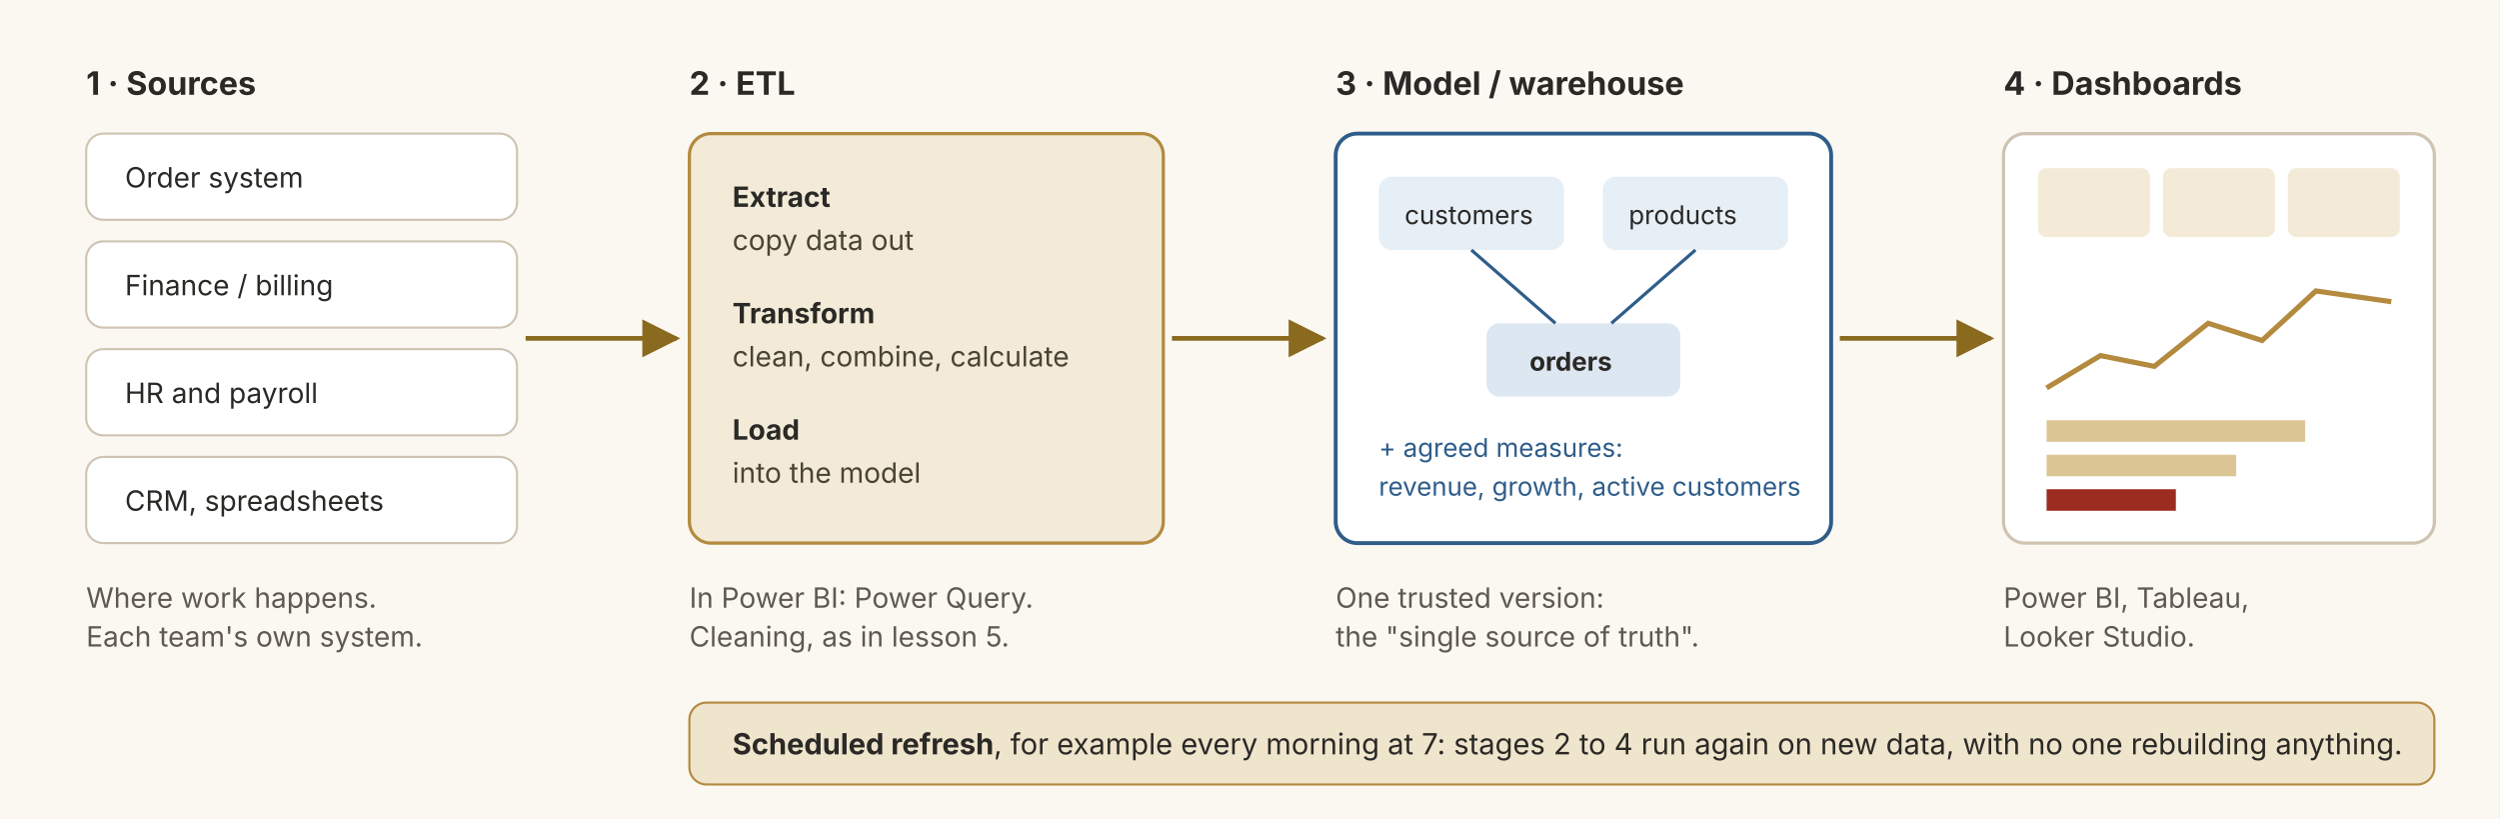
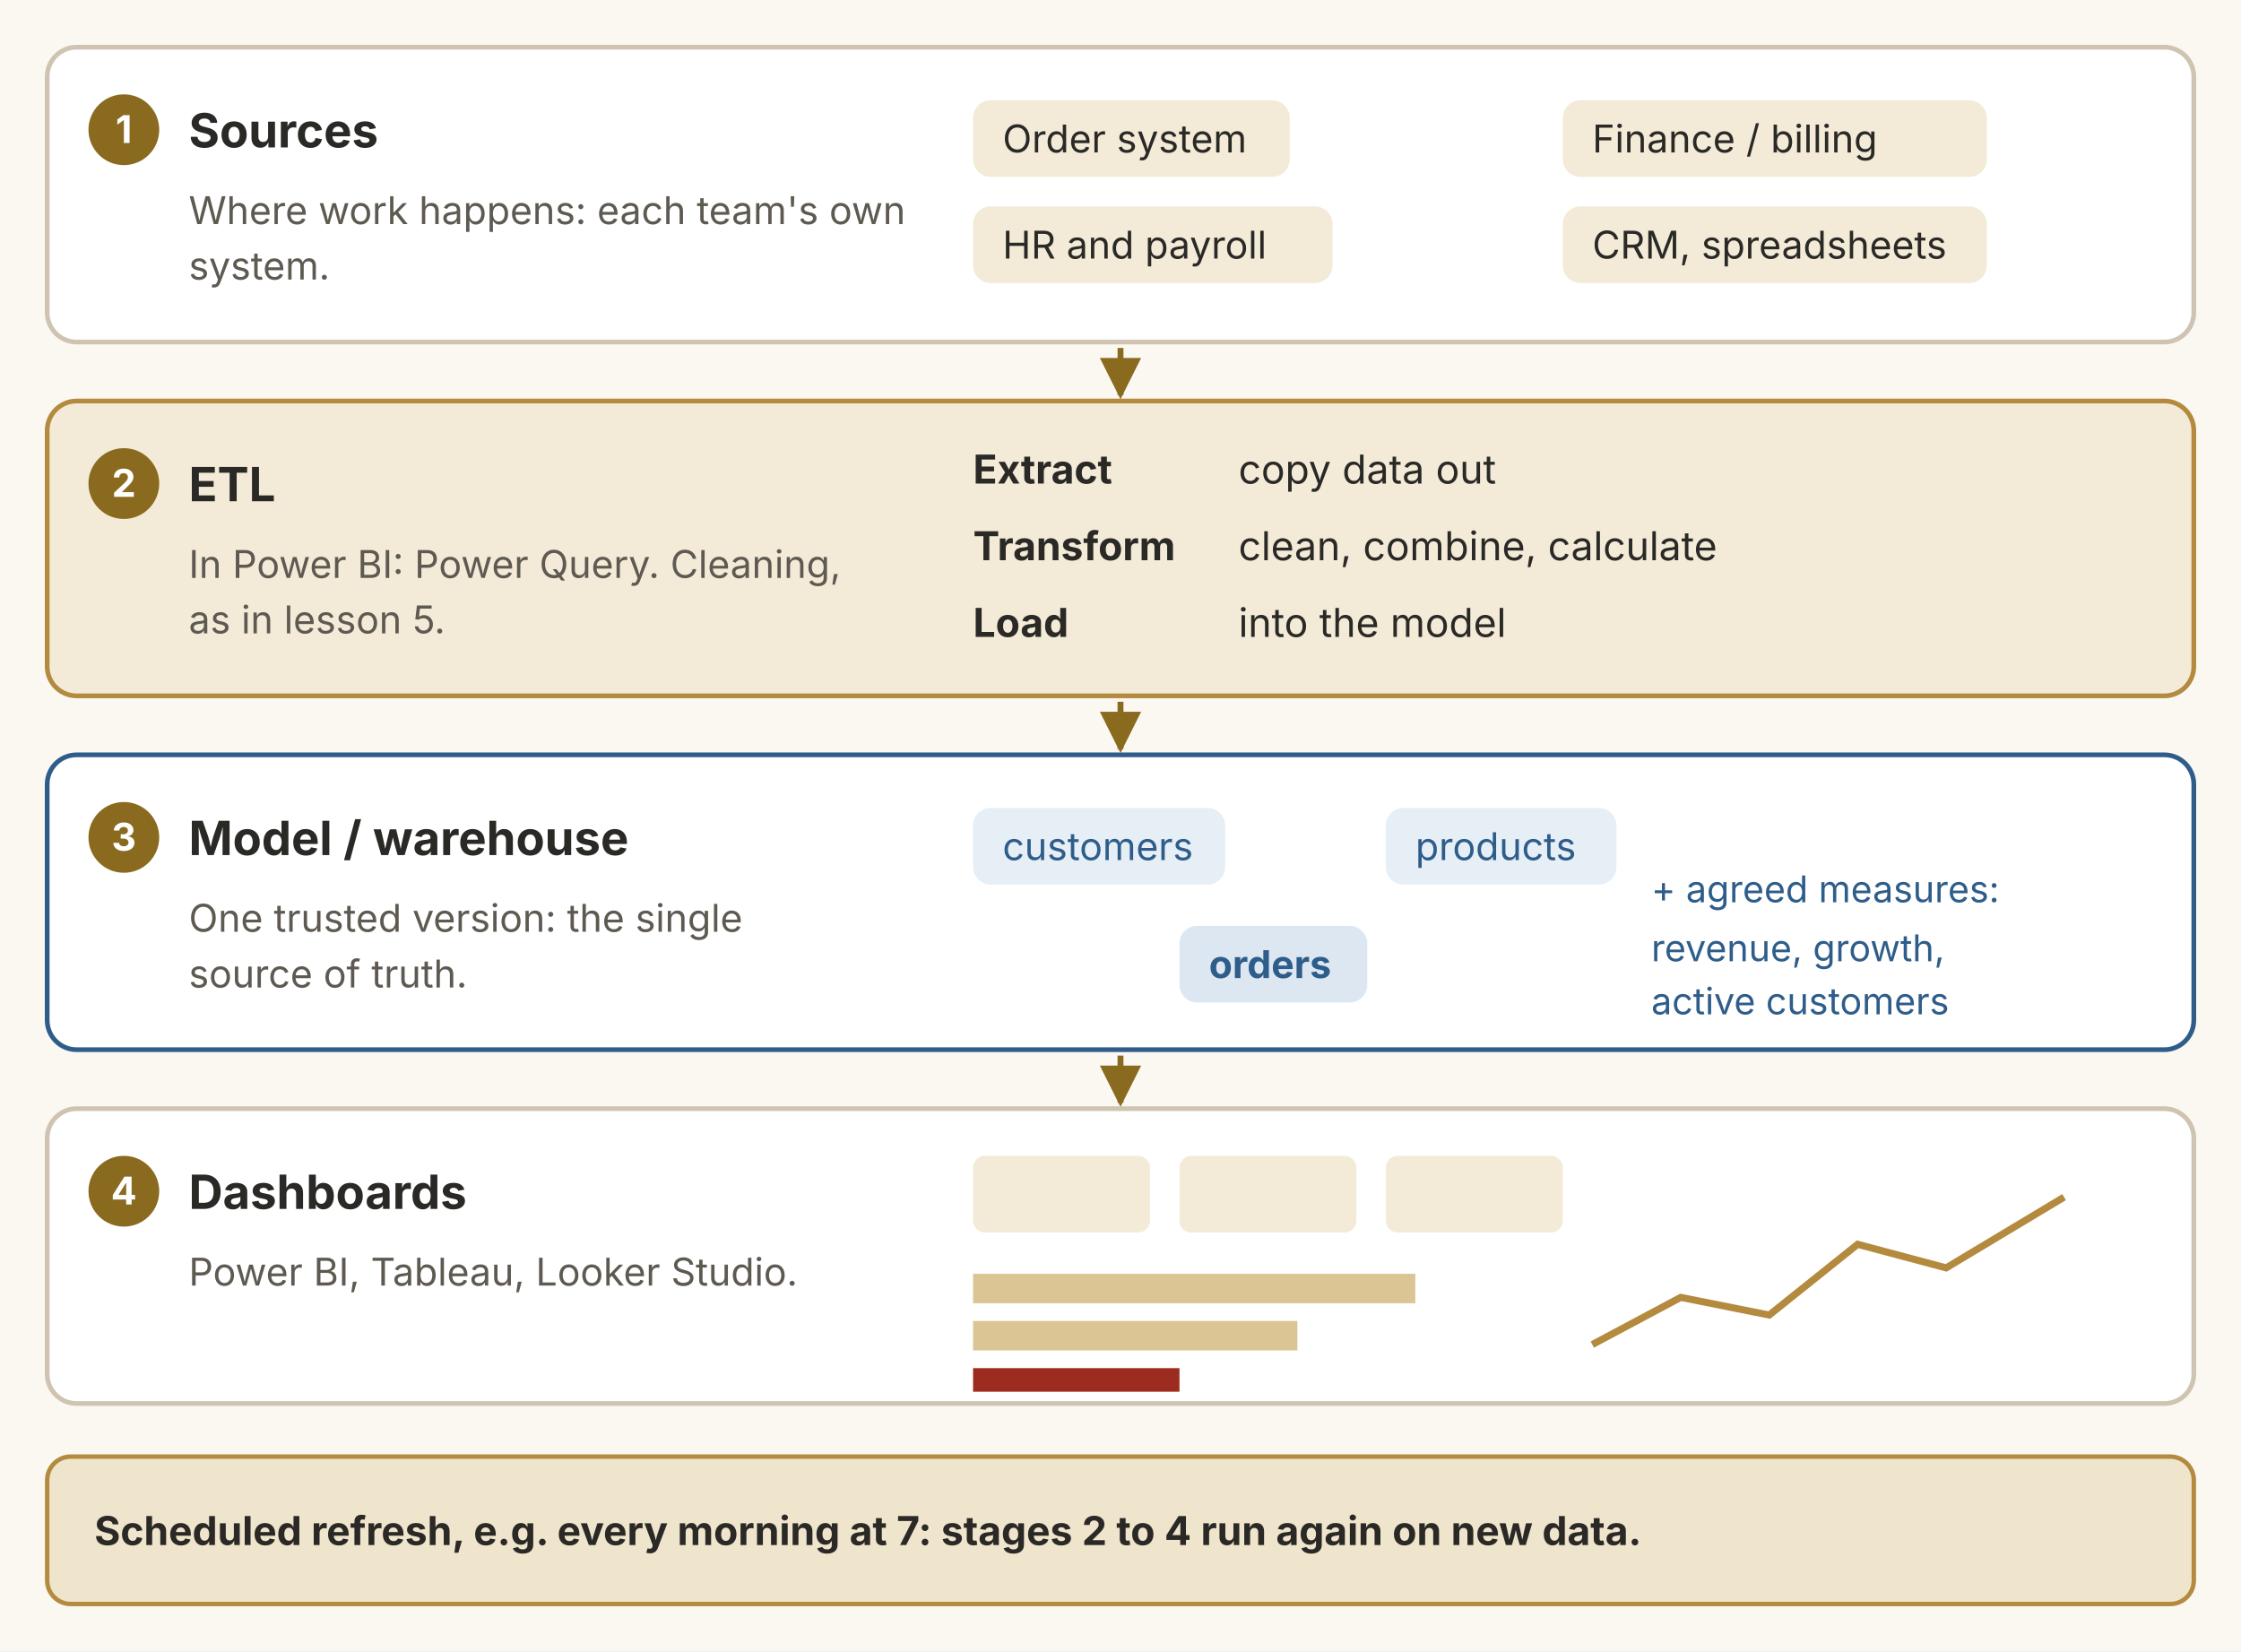
- <svg xmlns="http://www.w3.org/2000/svg" viewBox="0 0 1160 380" width="1160" height="380" role="img" aria-label="The BI pipeline in four stages. Source systems (orders, finance, HR, CRM) feed an ETL stage that extracts, cleans and combines the data. That loads into a data model or warehouse: one trusted version with relationships and agreed calculations. Dashboards and reports read from the model and refresh on a schedule, for example every morning at 7.">
+ <svg xmlns="http://www.w3.org/2000/svg" viewBox="0 0 760 560" width="760" height="560" role="img" aria-label="The BI pipeline in four stages. Source systems (orders, finance, HR, CRM) feed an ETL stage that extracts, cleans and combines the data. That loads into a data model or warehouse: one trusted version with relationships and agreed calculations. Dashboards and reports read from the model and refresh on a schedule.">
  <defs>
-     <marker id="p" viewBox="0 0 10 10" refX="9" refY="5" markerWidth="8" markerHeight="8" orient="auto">
+     <marker id="a8A6A1F" viewBox="0 0 10 10" refX="9" refY="5" markerWidth="7" markerHeight="7" orient="auto-start-reverse">
      <path d="M0,0 L10,5 L0,10 z" fill="#8A6A1F" />
    </marker>
  </defs>
-   <rect width="1160" height="380" fill="#FBF8F2" />
+   <rect width="760" height="560" fill="#FBF8F2" />
  <g font-family="Inter, 'Segoe UI', Arial, sans-serif">
-     <g font-size="13" fill="#2A2926">
-       <text x="40" y="44" font-size="15" font-weight="700">1 · Sources</text>
-       <rect x="40" y="62" width="200" height="40" rx="8" fill="#FFFFFF" stroke="#CFC4B2" />
-       <text x="58" y="87">Order system</text>
-       <rect x="40" y="112" width="200" height="40" rx="8" fill="#FFFFFF" stroke="#CFC4B2" />
-       <text x="58" y="137">Finance / billing</text>
-       <rect x="40" y="162" width="200" height="40" rx="8" fill="#FFFFFF" stroke="#CFC4B2" />
-       <text x="58" y="187">HR and payroll</text>
-       <rect x="40" y="212" width="200" height="40" rx="8" fill="#FFFFFF" stroke="#CFC4B2" />
-       <text x="58" y="237">CRM, spreadsheets</text>
-       <text x="40" y="282" fill="#5E5A52">Where work happens.</text>
-       <text x="40" y="300" fill="#5E5A52">Each team's own system.</text>
-       <text x="320" y="44" font-size="15" font-weight="700">2 · ETL</text>
-       <rect x="320" y="62" width="220" height="190" rx="10" fill="#F3EBD8" stroke="#B38A3E" stroke-width="1.5" />
-       <text x="340" y="96" font-weight="700">Extract</text>
-       <text x="340" y="116" fill="#4A4436">copy data out</text>
-       <text x="340" y="150" font-weight="700">Transform</text>
-       <text x="340" y="170" fill="#4A4436">clean, combine, calculate</text>
-       <text x="340" y="204" font-weight="700">Load</text>
-       <text x="340" y="224" fill="#4A4436">into the model</text>
-       <text x="320" y="282" fill="#5E5A52">In Power BI: Power Query.</text>
-       <text x="320" y="300" fill="#5E5A52">Cleaning, as in lesson 5.</text>
-       <text x="620" y="44" font-size="15" font-weight="700">3 · Model / warehouse</text>
-       <rect x="620" y="62" width="230" height="190" rx="10" fill="#FFFFFF" stroke="#2F5D8A" stroke-width="1.8" />
-       <rect x="640" y="82" width="86" height="34" rx="6" fill="#E6EEF6" />
-       <text x="652" y="104" font-size="12">customers</text>
-       <rect x="744" y="82" width="86" height="34" rx="6" fill="#E6EEF6" />
-       <text x="756" y="104" font-size="12">products</text>
-       <rect x="690" y="150" width="90" height="34" rx="6" fill="#DCE7F2" />
-       <text x="710" y="172" font-size="12" font-weight="700">orders</text>
-       <path d="M683,116 L722,150 M787,116 L748,150" stroke="#2F5D8A" stroke-width="1.5" />
-       <text x="640" y="212" font-size="12" fill="#2F5D8A">+ agreed measures:</text>
-       <text x="640" y="230" font-size="12" fill="#2F5D8A">revenue, growth, active customers</text>
-       <text x="620" y="282" fill="#5E5A52">One trusted version:</text>
-       <text x="620" y="300" fill="#5E5A52">the "single source of truth".</text>
-       <text x="930" y="44" font-size="15" font-weight="700">4 · Dashboards</text>
-       <rect x="930" y="62" width="200" height="190" rx="10" fill="#FFFFFF" stroke="#CFC4B2" stroke-width="1.5" />
-       <rect x="946" y="78" width="52" height="32" rx="4" fill="#F3EBD8" />
-       <rect x="1004" y="78" width="52" height="32" rx="4" fill="#F3EBD8" />
-       <rect x="1062" y="78" width="52" height="32" rx="4" fill="#F3EBD8" />
-       <polyline points="950,180 975,165 1000,170 1025,150 1050,158 1075,135 1110,140" fill="none" stroke="#B38A3E" stroke-width="2.4" />
-       <rect x="950" y="195" width="120" height="10" fill="#DCC594" />
-       <rect x="950" y="211" width="88" height="10" fill="#DCC594" />
-       <rect x="950" y="227" width="60" height="10" fill="#9B2C1F" />
-       <text x="930" y="282" fill="#5E5A52">Power BI, Tableau,</text>
-       <text x="930" y="300" fill="#5E5A52">Looker Studio.</text>
-     </g>
-     <g stroke="#8A6A1F" stroke-width="2.2" fill="none" marker-end="url(#p)">
-       <path d="M244,157 L314,157" />
-       <path d="M544,157 L614,157" />
-       <path d="M854,157 L924,157" />
-     </g>
-     <rect x="320" y="326" width="810" height="38" rx="8" fill="#EFE4CC" stroke="#B38A3E" />
-     <text x="340" y="350" font-size="13.5" fill="#2A2926">
-       <tspan font-weight="700">Scheduled refresh</tspan>, for example every morning at 7: stages 2 to 4 run again on new data, with no one rebuilding anything.</text>
+     <rect x="16.0" y="16.0" width="728.0" height="100.0" rx="10" fill="#FFFFFF" stroke="#CFC4B2" stroke-width="1.6" />
+     <circle cx="42.0" cy="44.0" r="12" fill="#8A6A1F" />
+     <text xml:space="preserve" x="42.0" y="48.5" font-size="13" fill="#FFFFFF" font-weight="700" text-anchor="middle">1</text>
+     <text xml:space="preserve" x="64.0" y="50.0" font-size="16" fill="#2A2926" font-weight="700" text-anchor="start">Sources</text>
+     <text xml:space="preserve" x="64.0" y="76.0" font-size="13" fill="#5E5A52" font-weight="400" text-anchor="start">Where work happens: each team's own</text>
+     <text xml:space="preserve" x="64.0" y="94.8" font-size="13" fill="#5E5A52" font-weight="400" text-anchor="start">system.</text>
+     <rect x="330.0" y="34.0" width="107.4" height="26.0" rx="6" fill="#F3EBD8" />
+     <text xml:space="preserve" x="340.0" y="51.7" font-size="13" fill="#2A2926" font-weight="400" text-anchor="start">Order system</text>
+     <rect x="530.0" y="34.0" width="143.8" height="26.0" rx="6" fill="#F3EBD8" />
+     <text xml:space="preserve" x="540.0" y="51.7" font-size="13" fill="#2A2926" font-weight="400" text-anchor="start">Finance / billing</text>
+     <rect x="330.0" y="70.0" width="121.9" height="26.0" rx="6" fill="#F3EBD8" />
+     <text xml:space="preserve" x="340.0" y="87.7" font-size="13" fill="#2A2926" font-weight="400" text-anchor="start">HR and payroll</text>
+     <rect x="530.0" y="70.0" width="143.8" height="26.0" rx="6" fill="#F3EBD8" />
+     <text xml:space="preserve" x="540.0" y="87.7" font-size="13" fill="#2A2926" font-weight="400" text-anchor="start">CRM, spreadsheets</text>
+     <rect x="16.0" y="136.0" width="728.0" height="100.0" rx="10" fill="#F3EBD8" stroke="#B38A3E" stroke-width="1.6" />
+     <circle cx="42.0" cy="164.0" r="12" fill="#8A6A1F" />
+     <text xml:space="preserve" x="42.0" y="168.5" font-size="13" fill="#FFFFFF" font-weight="700" text-anchor="middle">2</text>
+     <text xml:space="preserve" x="64.0" y="170.0" font-size="16" fill="#2A2926" font-weight="700" text-anchor="start">ETL</text>
+     <text xml:space="preserve" x="64.0" y="196.0" font-size="13" fill="#5E5A52" font-weight="400" text-anchor="start">In Power BI: Power Query. Cleaning,</text>
+     <text xml:space="preserve" x="64.0" y="214.8" font-size="13" fill="#5E5A52" font-weight="400" text-anchor="start">as in lesson 5.</text>
+     <text xml:space="preserve" x="330.0" y="164.0" font-size="13.5" fill="#2A2926" font-weight="700" text-anchor="start">Extract</text>
+     <text xml:space="preserve" x="420.0" y="164.0" font-size="13.5" fill="#2A2926" font-weight="400" text-anchor="start">copy data out</text>
+     <text xml:space="preserve" x="330.0" y="190.0" font-size="13.5" fill="#2A2926" font-weight="700" text-anchor="start">Transform</text>
+     <text xml:space="preserve" x="420.0" y="190.0" font-size="13.5" fill="#2A2926" font-weight="400" text-anchor="start">clean, combine, calculate</text>
+     <text xml:space="preserve" x="330.0" y="216.0" font-size="13.5" fill="#2A2926" font-weight="700" text-anchor="start">Load</text>
+     <text xml:space="preserve" x="420.0" y="216.0" font-size="13.5" fill="#2A2926" font-weight="400" text-anchor="start">into the model</text>
+     <rect x="16.0" y="256.0" width="728.0" height="100.0" rx="10" fill="#FFFFFF" stroke="#2F5D8A" stroke-width="1.6" />
+     <circle cx="42.0" cy="284.0" r="12" fill="#8A6A1F" />
+     <text xml:space="preserve" x="42.0" y="288.5" font-size="13" fill="#FFFFFF" font-weight="700" text-anchor="middle">3</text>
+     <text xml:space="preserve" x="64.0" y="290.0" font-size="16" fill="#2A2926" font-weight="700" text-anchor="start">Model / warehouse</text>
+     <text xml:space="preserve" x="64.0" y="316.0" font-size="13" fill="#5E5A52" font-weight="400" text-anchor="start">One trusted version: the single</text>
+     <text xml:space="preserve" x="64.0" y="334.9" font-size="13" fill="#5E5A52" font-weight="400" text-anchor="start">source of truth.</text>
+     <rect x="330.0" y="274.0" width="85.5" height="26.0" rx="6" fill="#E6EEF6" />
+     <text xml:space="preserve" x="340.0" y="291.7" font-size="13" fill="#2F5D8A" font-weight="400" text-anchor="start">customers</text>
+     <rect x="470.0" y="274.0" width="78.2" height="26.0" rx="6" fill="#E6EEF6" />
+     <text xml:space="preserve" x="480.0" y="291.7" font-size="13" fill="#2F5D8A" font-weight="400" text-anchor="start">products</text>
+     <rect x="400.0" y="314.0" width="63.7" height="26.0" rx="6" fill="#DCE7F2" />
+     <text xml:space="preserve" x="410.0" y="331.7" font-size="13" fill="#2F5D8A" font-weight="700" text-anchor="start">orders</text>
+     <text xml:space="preserve" x="560.0" y="306.0" font-size="12.5" fill="#2F5D8A" font-weight="400" text-anchor="start">+ agreed measures:</text>
+     <text xml:space="preserve" x="560.0" y="326.0" font-size="12.5" fill="#2F5D8A" font-weight="400" text-anchor="start">revenue, growth,</text>
+     <text xml:space="preserve" x="560.0" y="344.0" font-size="12.5" fill="#2F5D8A" font-weight="400" text-anchor="start">active customers</text>
+     <rect x="16.0" y="376.0" width="728.0" height="100.0" rx="10" fill="#FFFFFF" stroke="#CFC4B2" stroke-width="1.6" />
+     <circle cx="42.0" cy="404.0" r="12" fill="#8A6A1F" />
+     <text xml:space="preserve" x="42.0" y="408.5" font-size="13" fill="#FFFFFF" font-weight="700" text-anchor="middle">4</text>
+     <text xml:space="preserve" x="64.0" y="410.0" font-size="16" fill="#2A2926" font-weight="700" text-anchor="start">Dashboards</text>
+     <text xml:space="preserve" x="64.0" y="436.0" font-size="13" fill="#5E5A52" font-weight="400" text-anchor="start">Power BI, Tableau, Looker Studio.</text>
+     <rect x="330.0" y="392.0" width="60.0" height="26.0" rx="4" fill="#F3EBD8" />
+     <rect x="400.0" y="392.0" width="60.0" height="26.0" rx="4" fill="#F3EBD8" />
+     <rect x="470.0" y="392.0" width="60.0" height="26.0" rx="4" fill="#F3EBD8" />
+     <path d="M540,456 L570,440 L600,446 L630,422 L660,430 L700,406" fill="none" stroke="#B38A3E" stroke-width="2.4" />
+     <rect x="330.0" y="432.0" width="150.0" height="10.0" rx="0" fill="#DCC594" />
+     <rect x="330.0" y="448.0" width="110.0" height="10.0" rx="0" fill="#DCC594" />
+     <rect x="330.0" y="464.0" width="70.0" height="8.0" rx="0" fill="#9B2C1F" />
+     <path d="M380.0,118.0 L380.0,134.0" fill="none" stroke="#8A6A1F" stroke-width="2" marker-end="url(#a8A6A1F)" />
+     <path d="M380.0,238.0 L380.0,254.0" fill="none" stroke="#8A6A1F" stroke-width="2" marker-end="url(#a8A6A1F)" />
+     <path d="M380.0,358.0 L380.0,374.0" fill="none" stroke="#8A6A1F" stroke-width="2" marker-end="url(#a8A6A1F)" />
+     <rect x="16.0" y="494.0" width="728.0" height="50.0" rx="8" fill="#EFE4CC" stroke="#B38A3E" stroke-width="1.5" />
+     <text xml:space="preserve" x="32.0" y="524.0" font-size="13.5" fill="#2A2926" font-weight="700" text-anchor="start">Scheduled refresh, e.g. every morning at 7: stages 2 to 4 run again on new data.</text>
  </g>
</svg>
